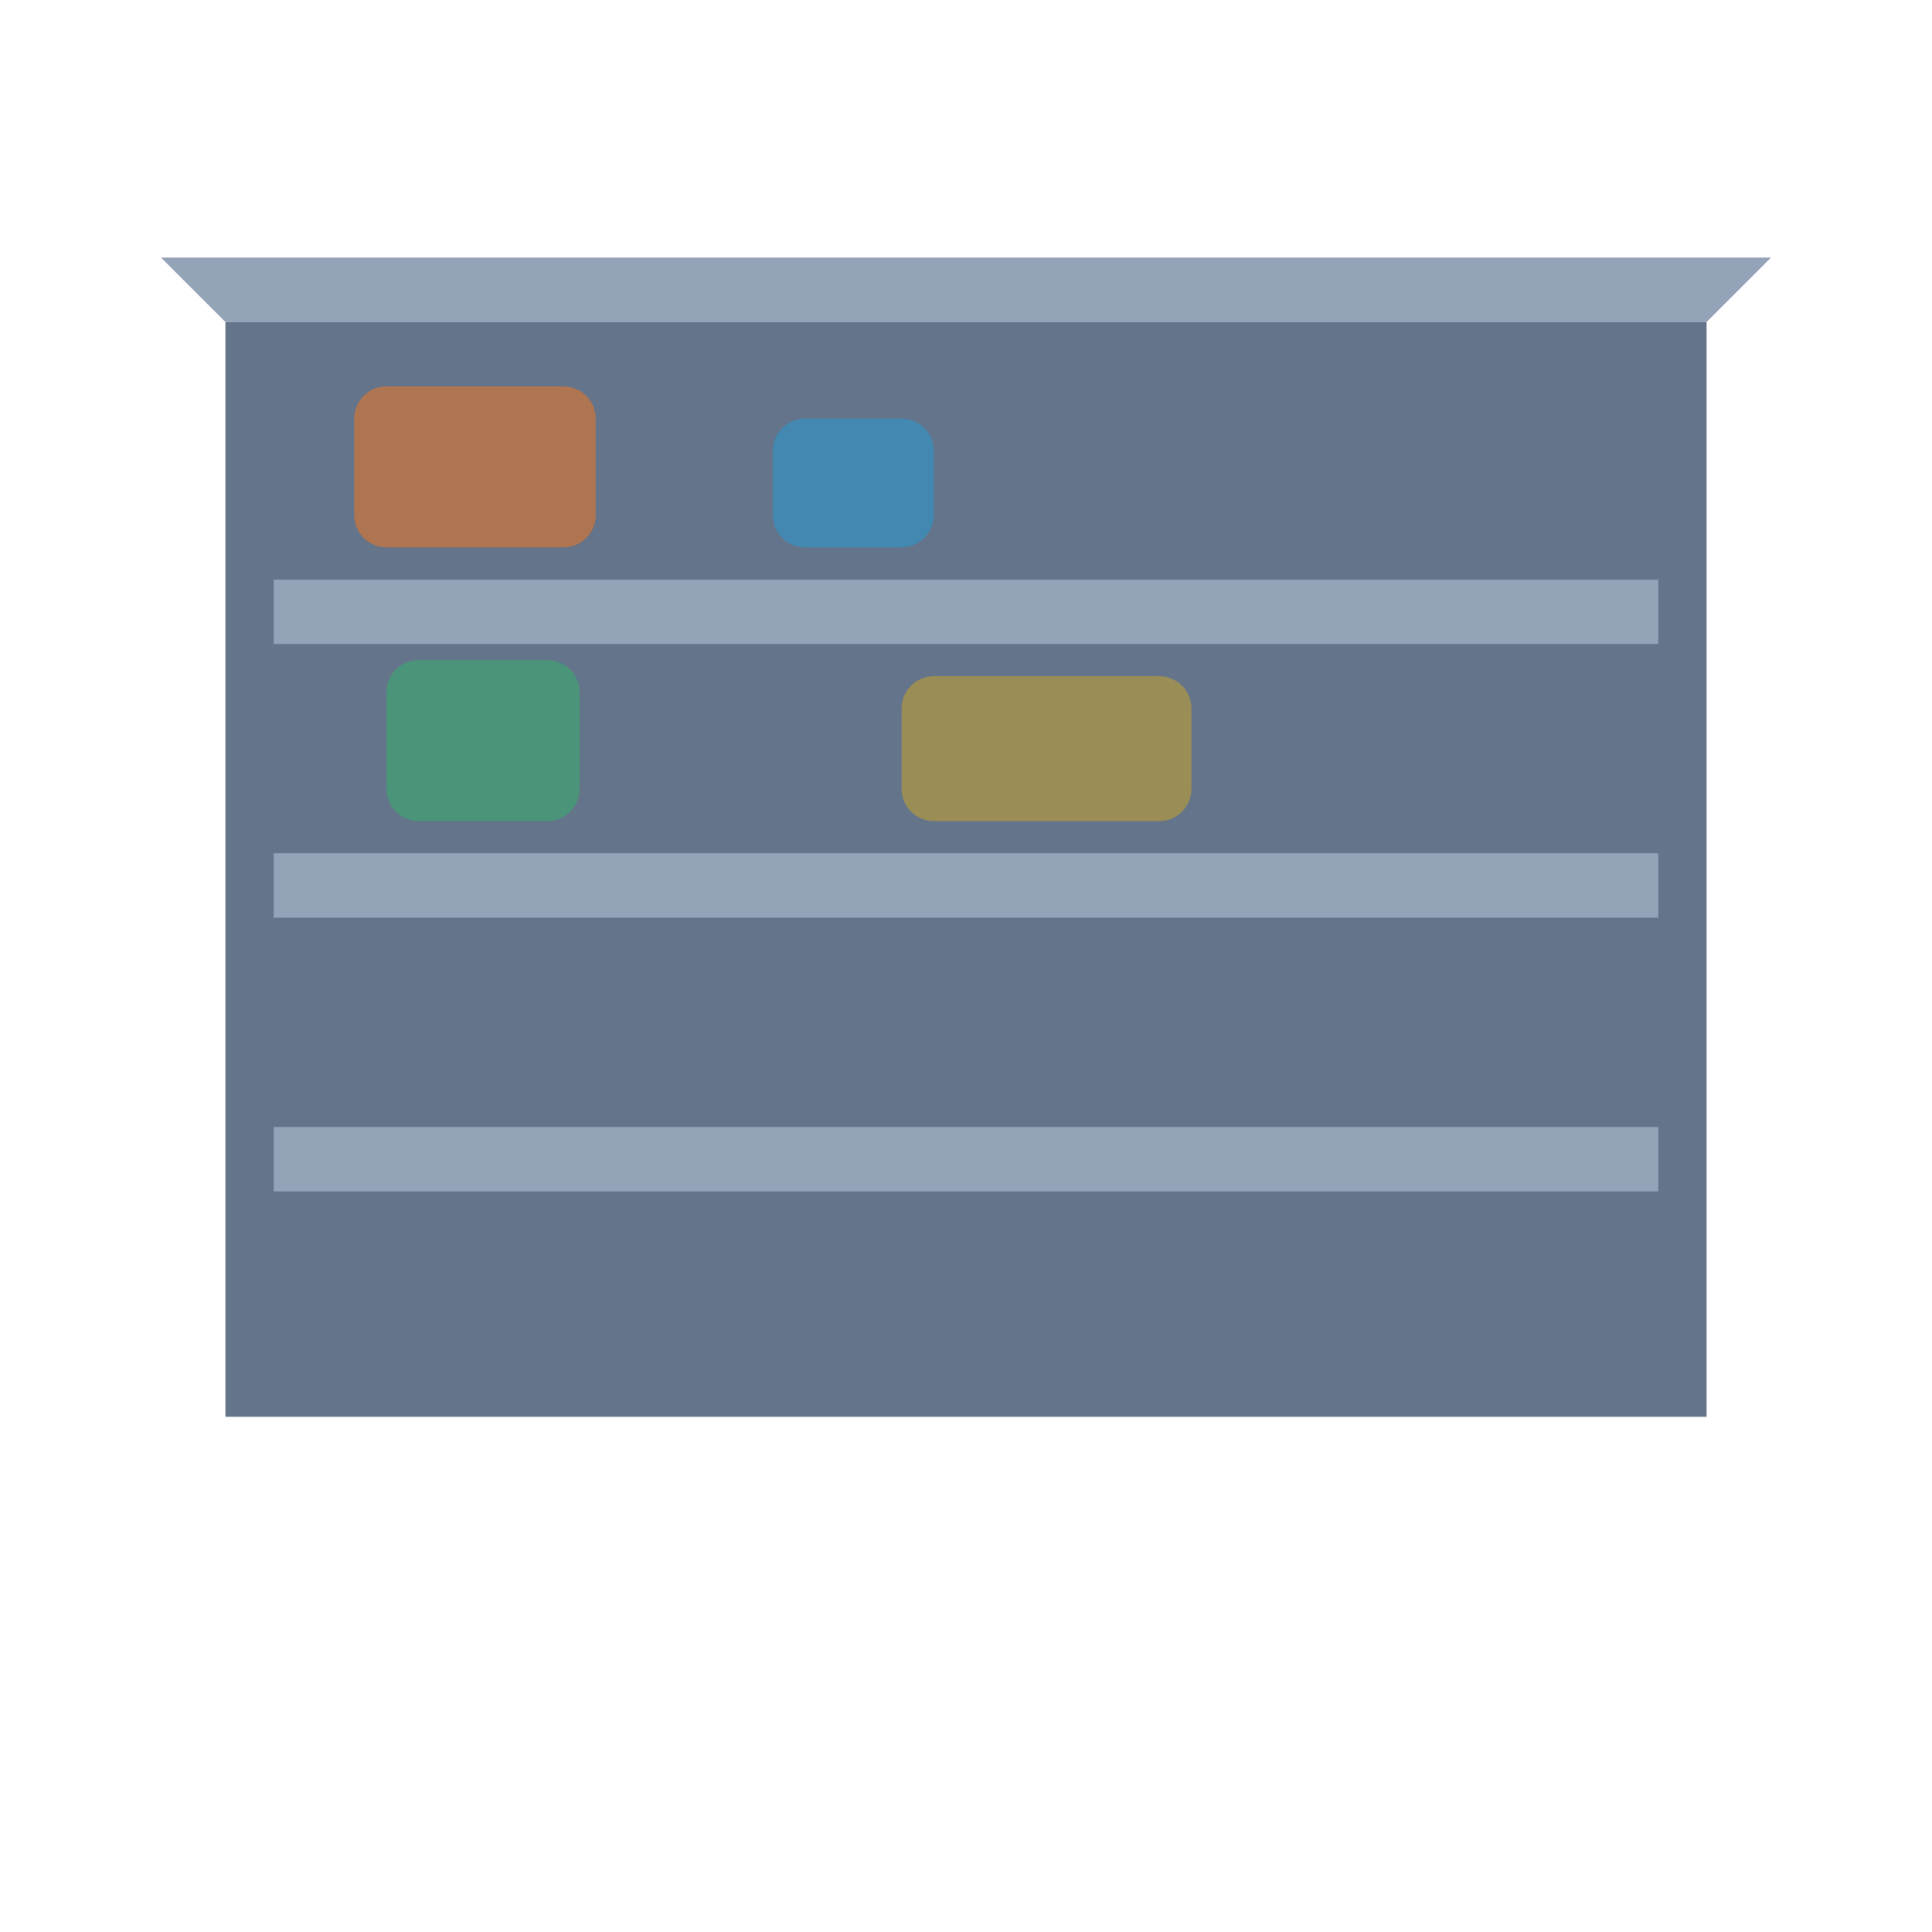
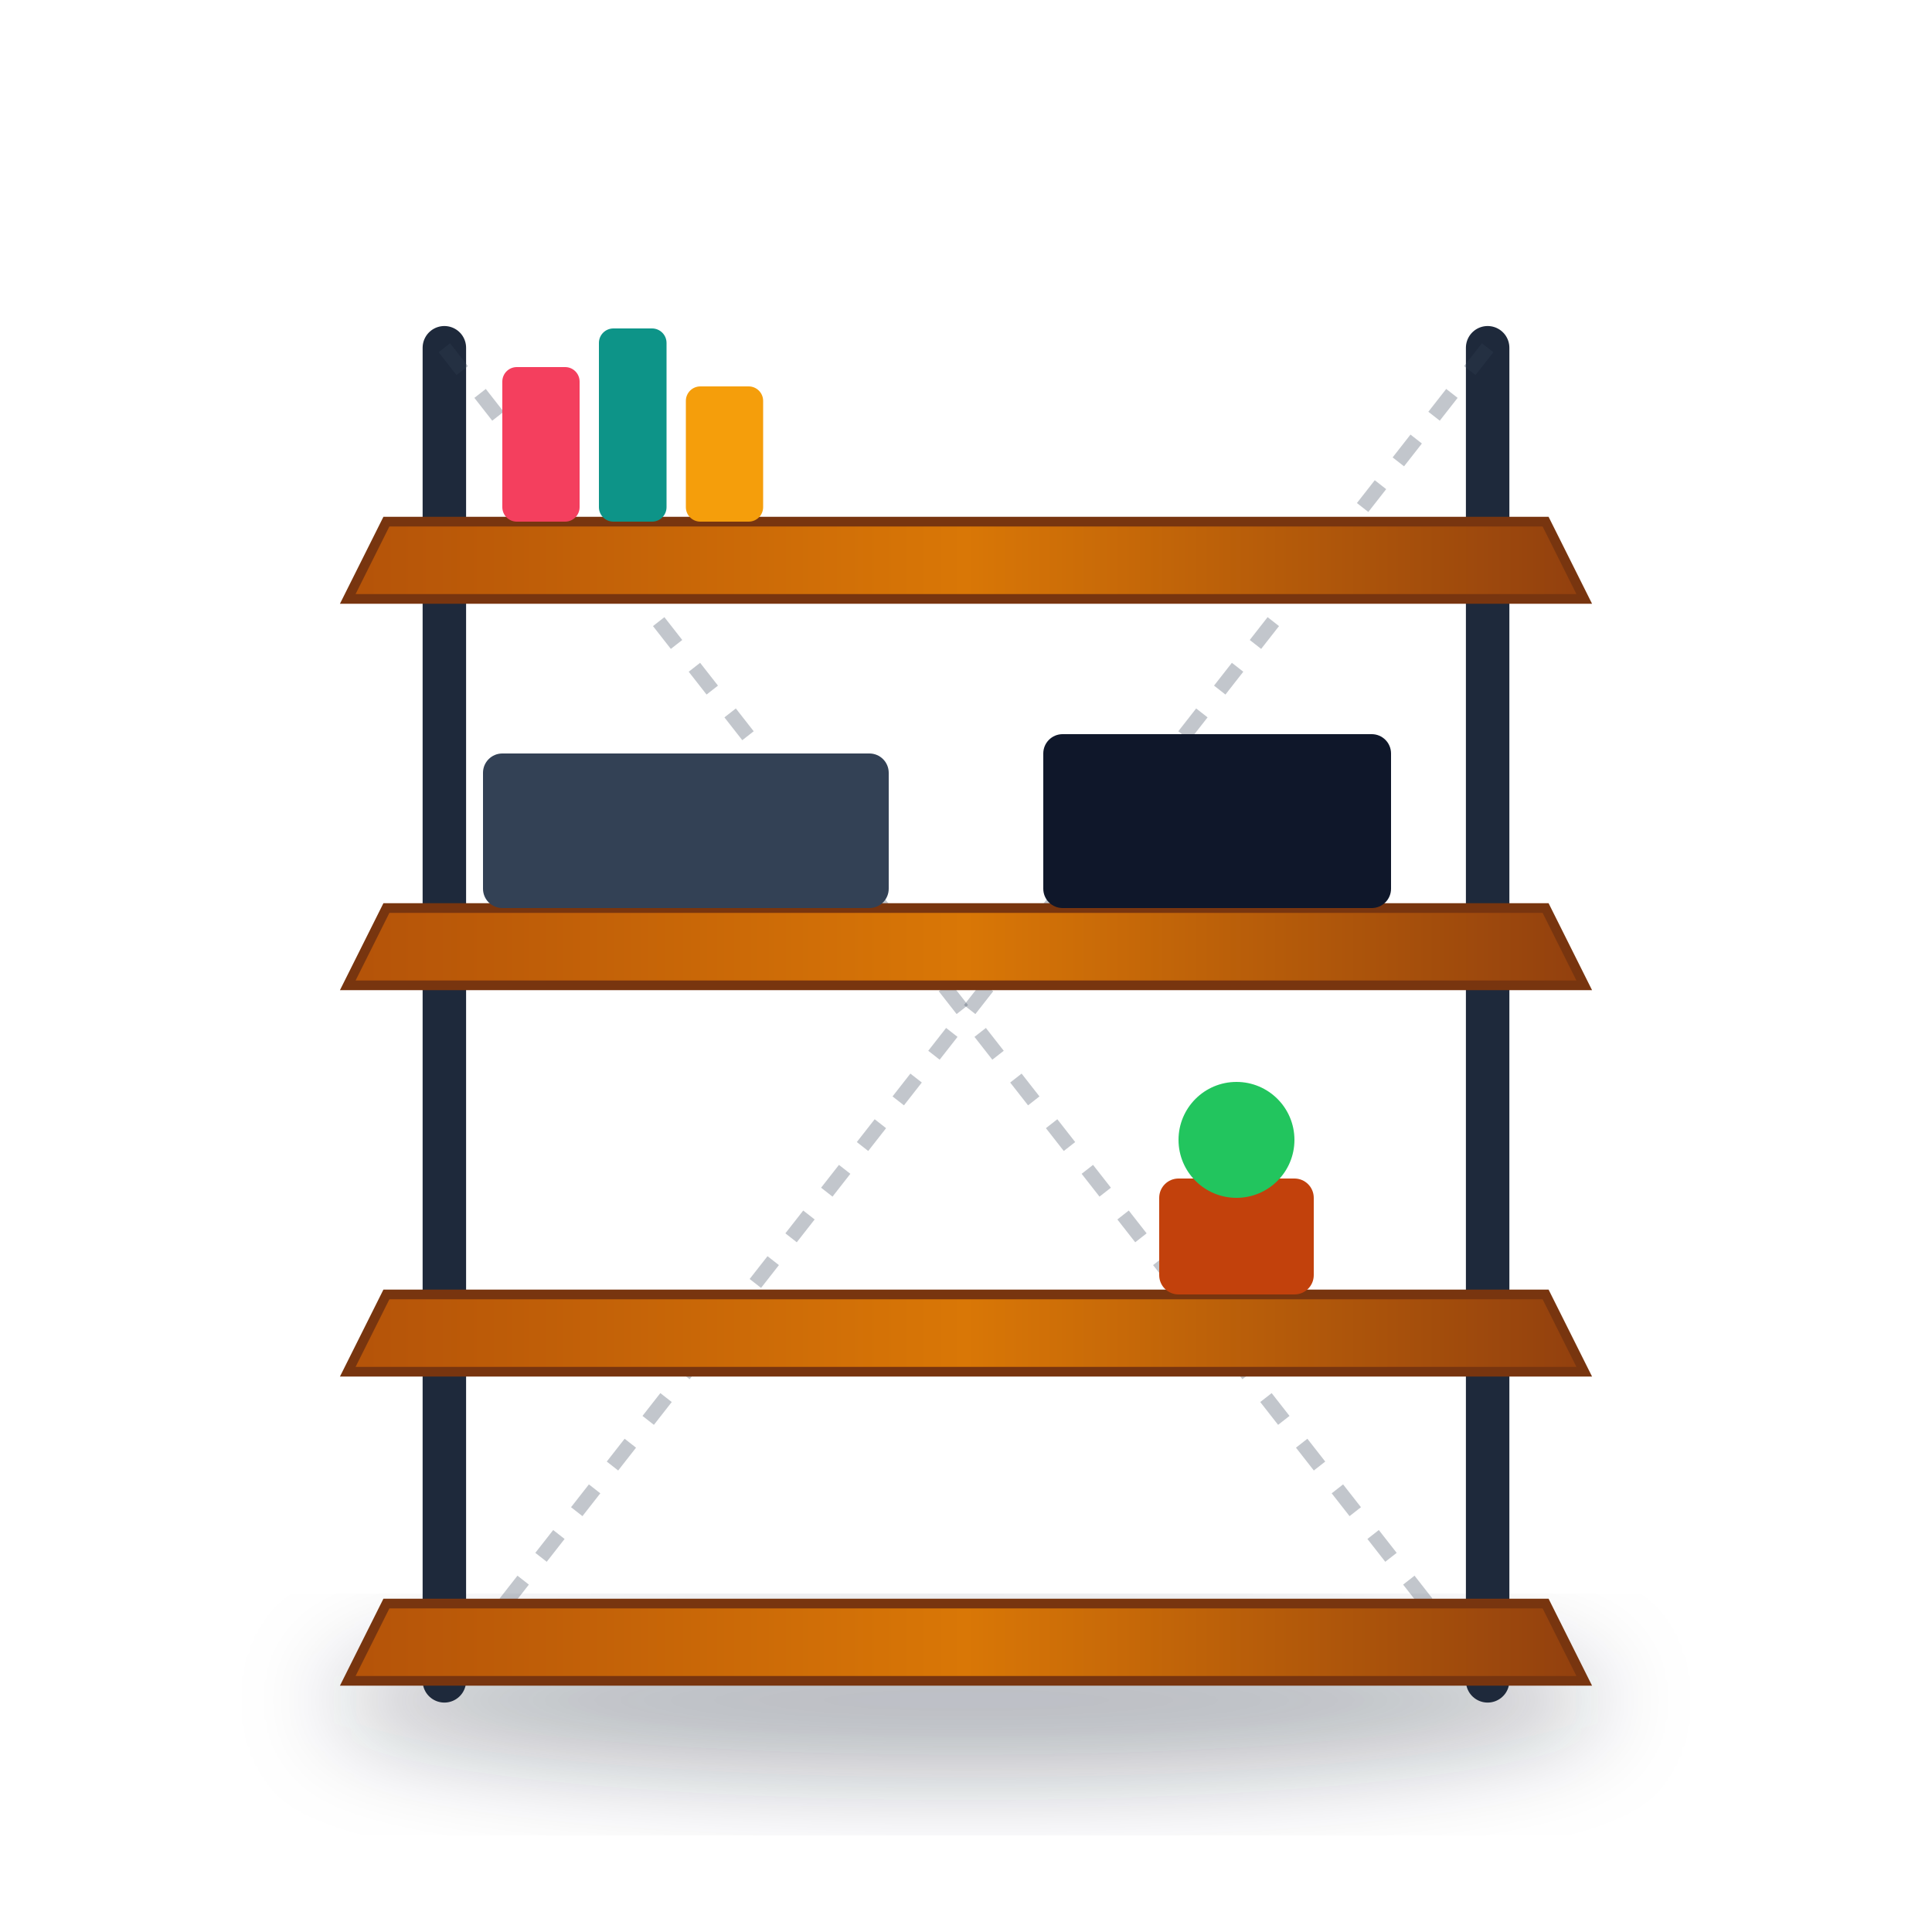
- <svg xmlns="http://www.w3.org/2000/svg" width="120" height="120" viewBox="0 0 120 120">
-   <polygon points="14,20 106,20 110,16 10,16" fill="#94a3b8" />
-   <polygon points="14,20 106,20 106,88 14,88" fill="#64748b" />
-   <rect x="17" y="36" width="86" height="4" fill="#94a3b8" />
-   <rect x="17" y="53" width="86" height="4" fill="#94a3b8" />
-   <rect x="17" y="70" width="86" height="4" fill="#94a3b8" />
-   <rect x="22" y="24" width="15" height="10" rx="2" fill="#f97316" opacity="0.5" />
-   <rect x="48" y="26" width="10" height="8" rx="2" fill="#0ea5e9" opacity="0.4" />
-   <rect x="24" y="41" width="12" height="10" rx="2" fill="#22c55e" opacity="0.4" />
-   <rect x="56" y="42" width="18" height="9" rx="2" fill="#eab308" opacity="0.4" />
+ <svg xmlns="http://www.w3.org/2000/svg" width="200" height="200" viewBox="0 0 200 200" fill="none">
+   <defs>
+     <linearGradient id="ts-wood" x1="0" y1="0" x2="1" y2="0">
+       <stop offset="0%" stop-color="#b45309" />
+       <stop offset="50%" stop-color="#d97706" />
+       <stop offset="100%" stop-color="#92400e" />
+     </linearGradient>
+     <filter id="ts-shadow" x="20" y="165" width="160" height="25" filterUnits="userSpaceOnUse">
+       <feGaussianBlur stdDeviation="5" result="blur" />
+     </filter>
+   </defs>
+   <ellipse cx="100" cy="176" rx="66" ry="8" fill="#0f172a" opacity="0.3" filter="url(#ts-shadow)" />
+   <line x1="46" y1="36" x2="46" y2="174" stroke="#1e293b" stroke-width="4.5" stroke-linecap="round" />
+   <line x1="154" y1="36" x2="154" y2="174" stroke="#1e293b" stroke-width="4.5" stroke-linecap="round" />
+   <line x1="46" y1="36" x2="154" y2="174" stroke="#334155" stroke-width="1.5" stroke-dasharray="3,3" opacity="0.3" />
+   <line x1="154" y1="36" x2="46" y2="174" stroke="#334155" stroke-width="1.5" stroke-dasharray="3,3" opacity="0.3" />
+   <polygon points="40,54 160,54 164,62 36,62" fill="url(#ts-wood)" stroke="#78350f" stroke-width="1" />
+   <rect x="52" y="38" width="8" height="16" rx="1.5" fill="#f43f5e" />
+   <rect x="62" y="34" width="7" height="20" rx="1.5" fill="#0d9488" />
+   <rect x="71" y="40" width="8" height="14" rx="1.5" fill="#f59e0b" />
+   <polygon points="40,94 160,94 164,102 36,102" fill="url(#ts-wood)" stroke="#78350f" stroke-width="1" />
+   <rect x="50" y="78" width="42" height="16" rx="2" fill="#334155" />
+   <rect x="108" y="76" width="36" height="18" rx="2" fill="#0f172a" />
+   <polygon points="40,134 160,134 164,142 36,142" fill="url(#ts-wood)" stroke="#78350f" stroke-width="1" />
+   <rect x="120" y="122" width="16" height="12" rx="2" fill="#c2410c" />
+   <circle cx="128" cy="118" r="6" fill="#22c55e" />
+   <polygon points="40,166 160,166 164,174 36,174" fill="url(#ts-wood)" stroke="#78350f" stroke-width="1" />
</svg>
